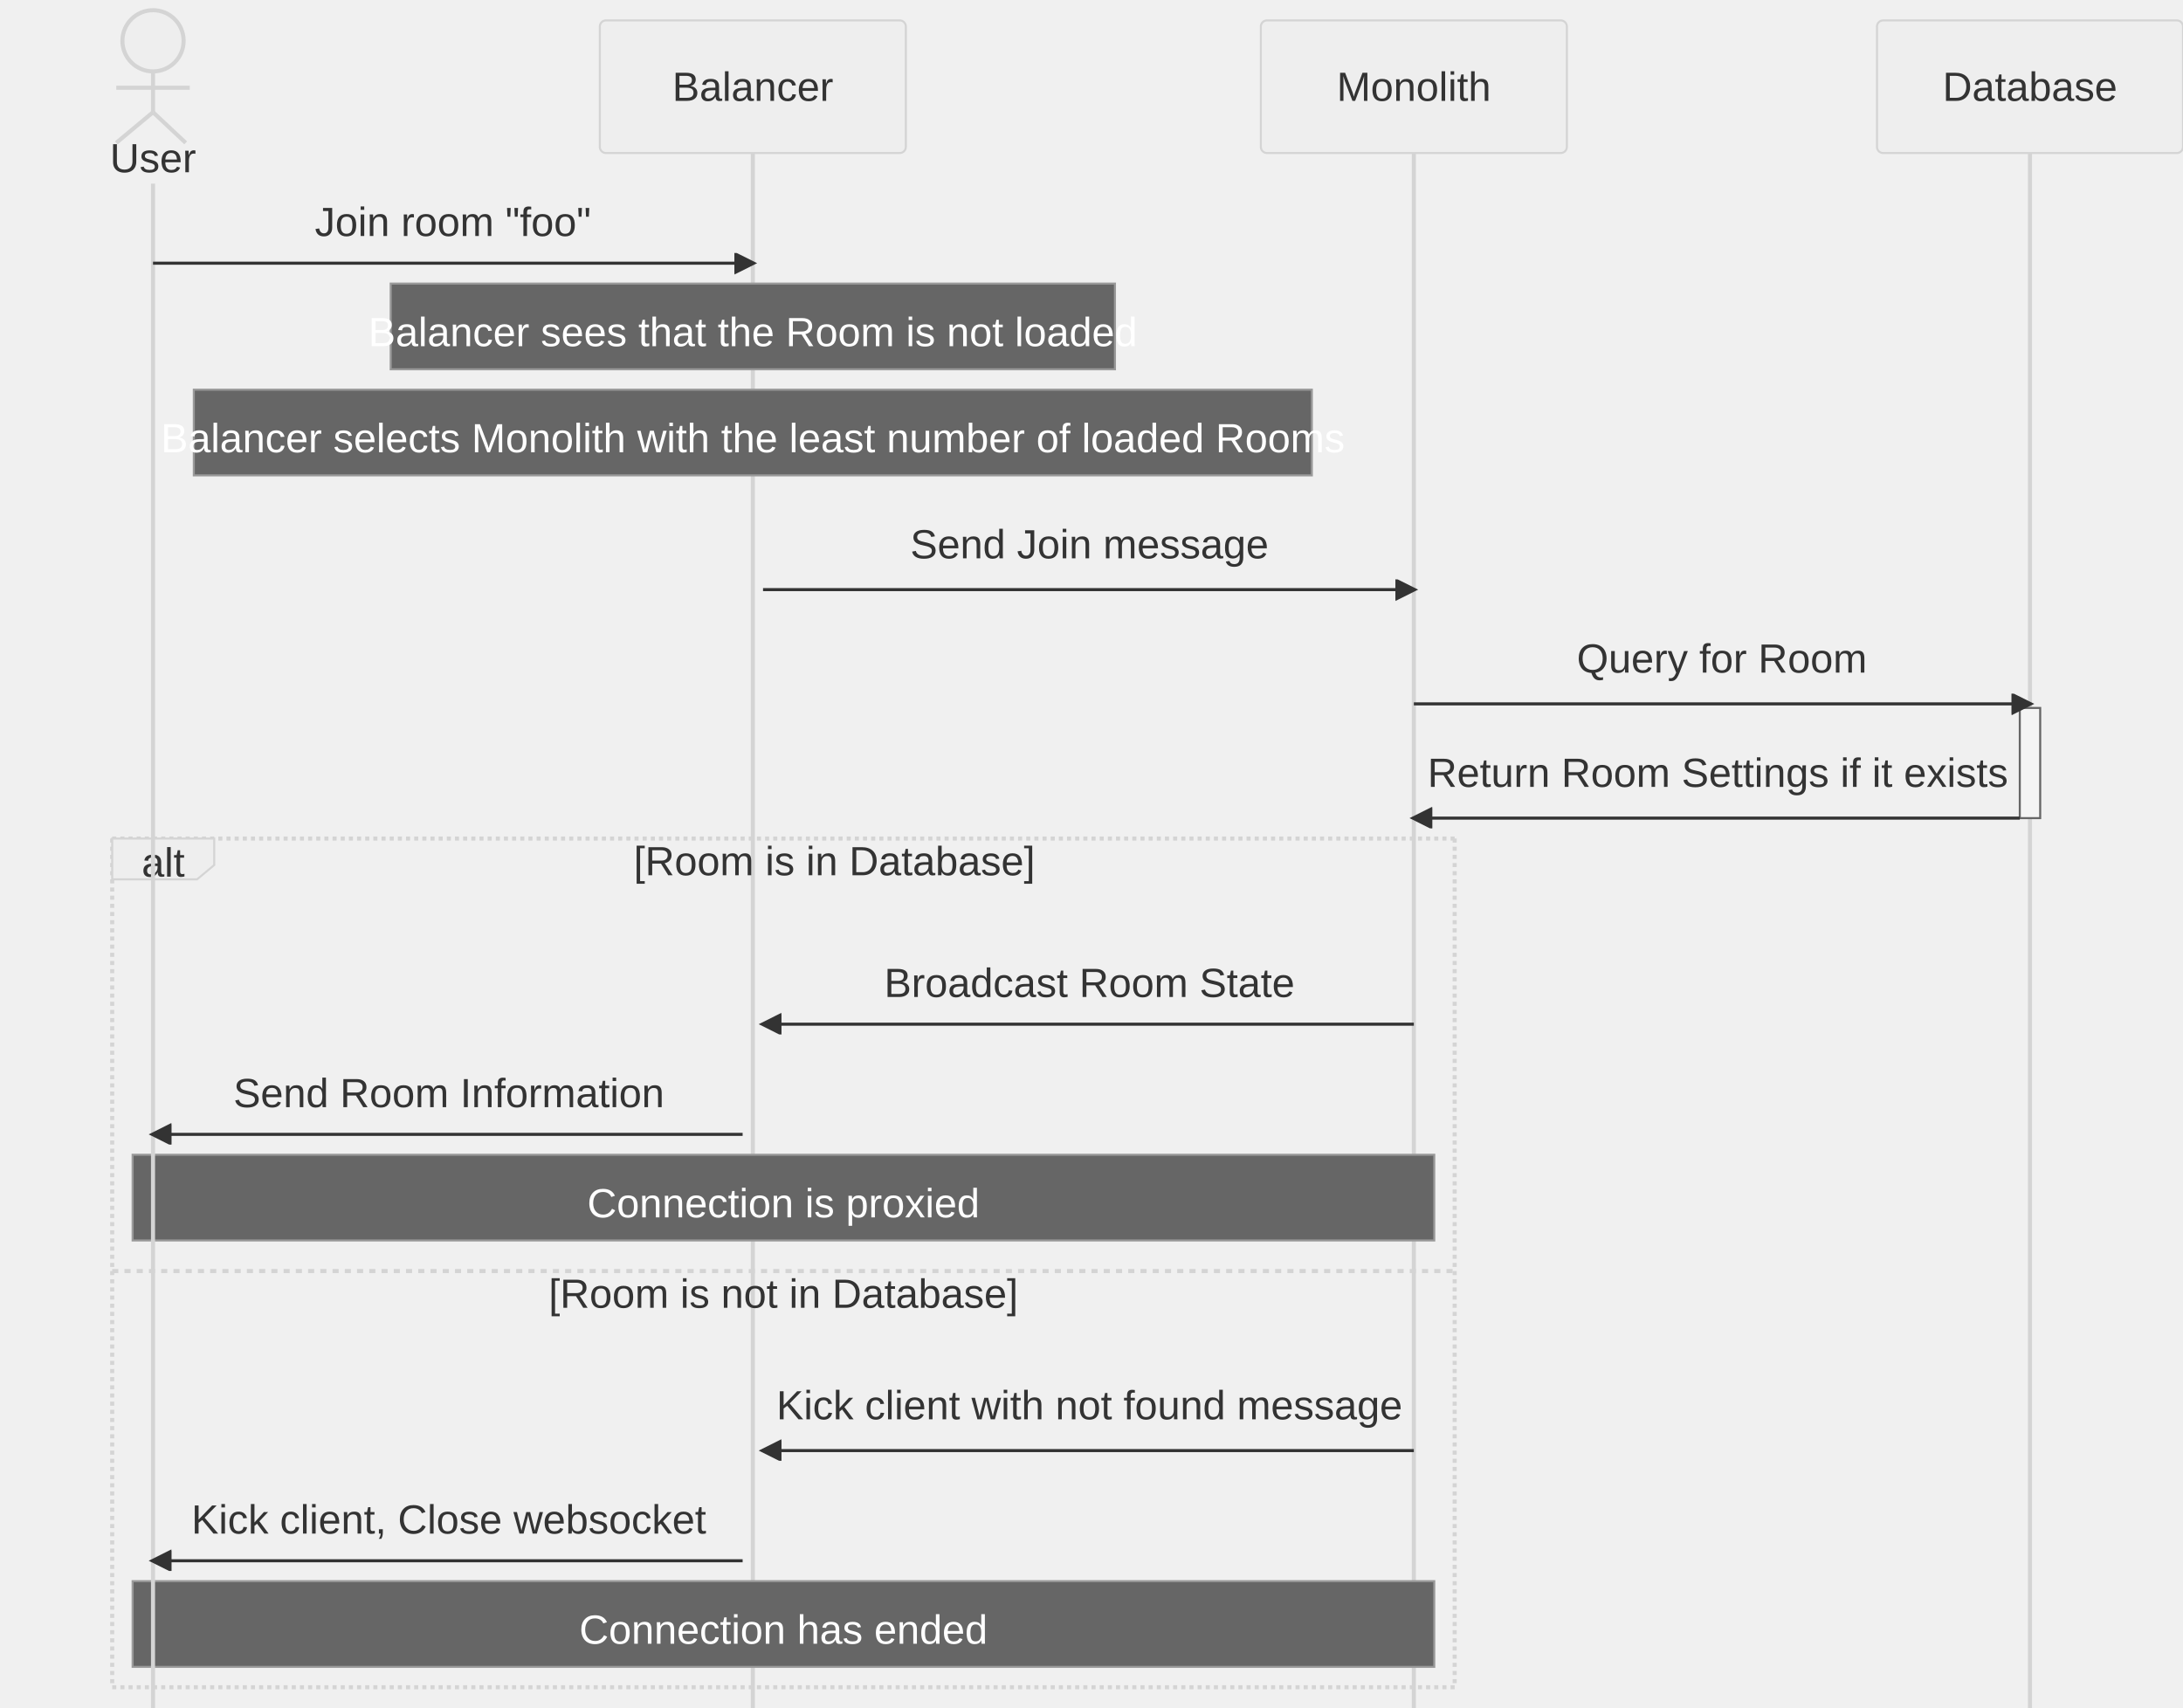
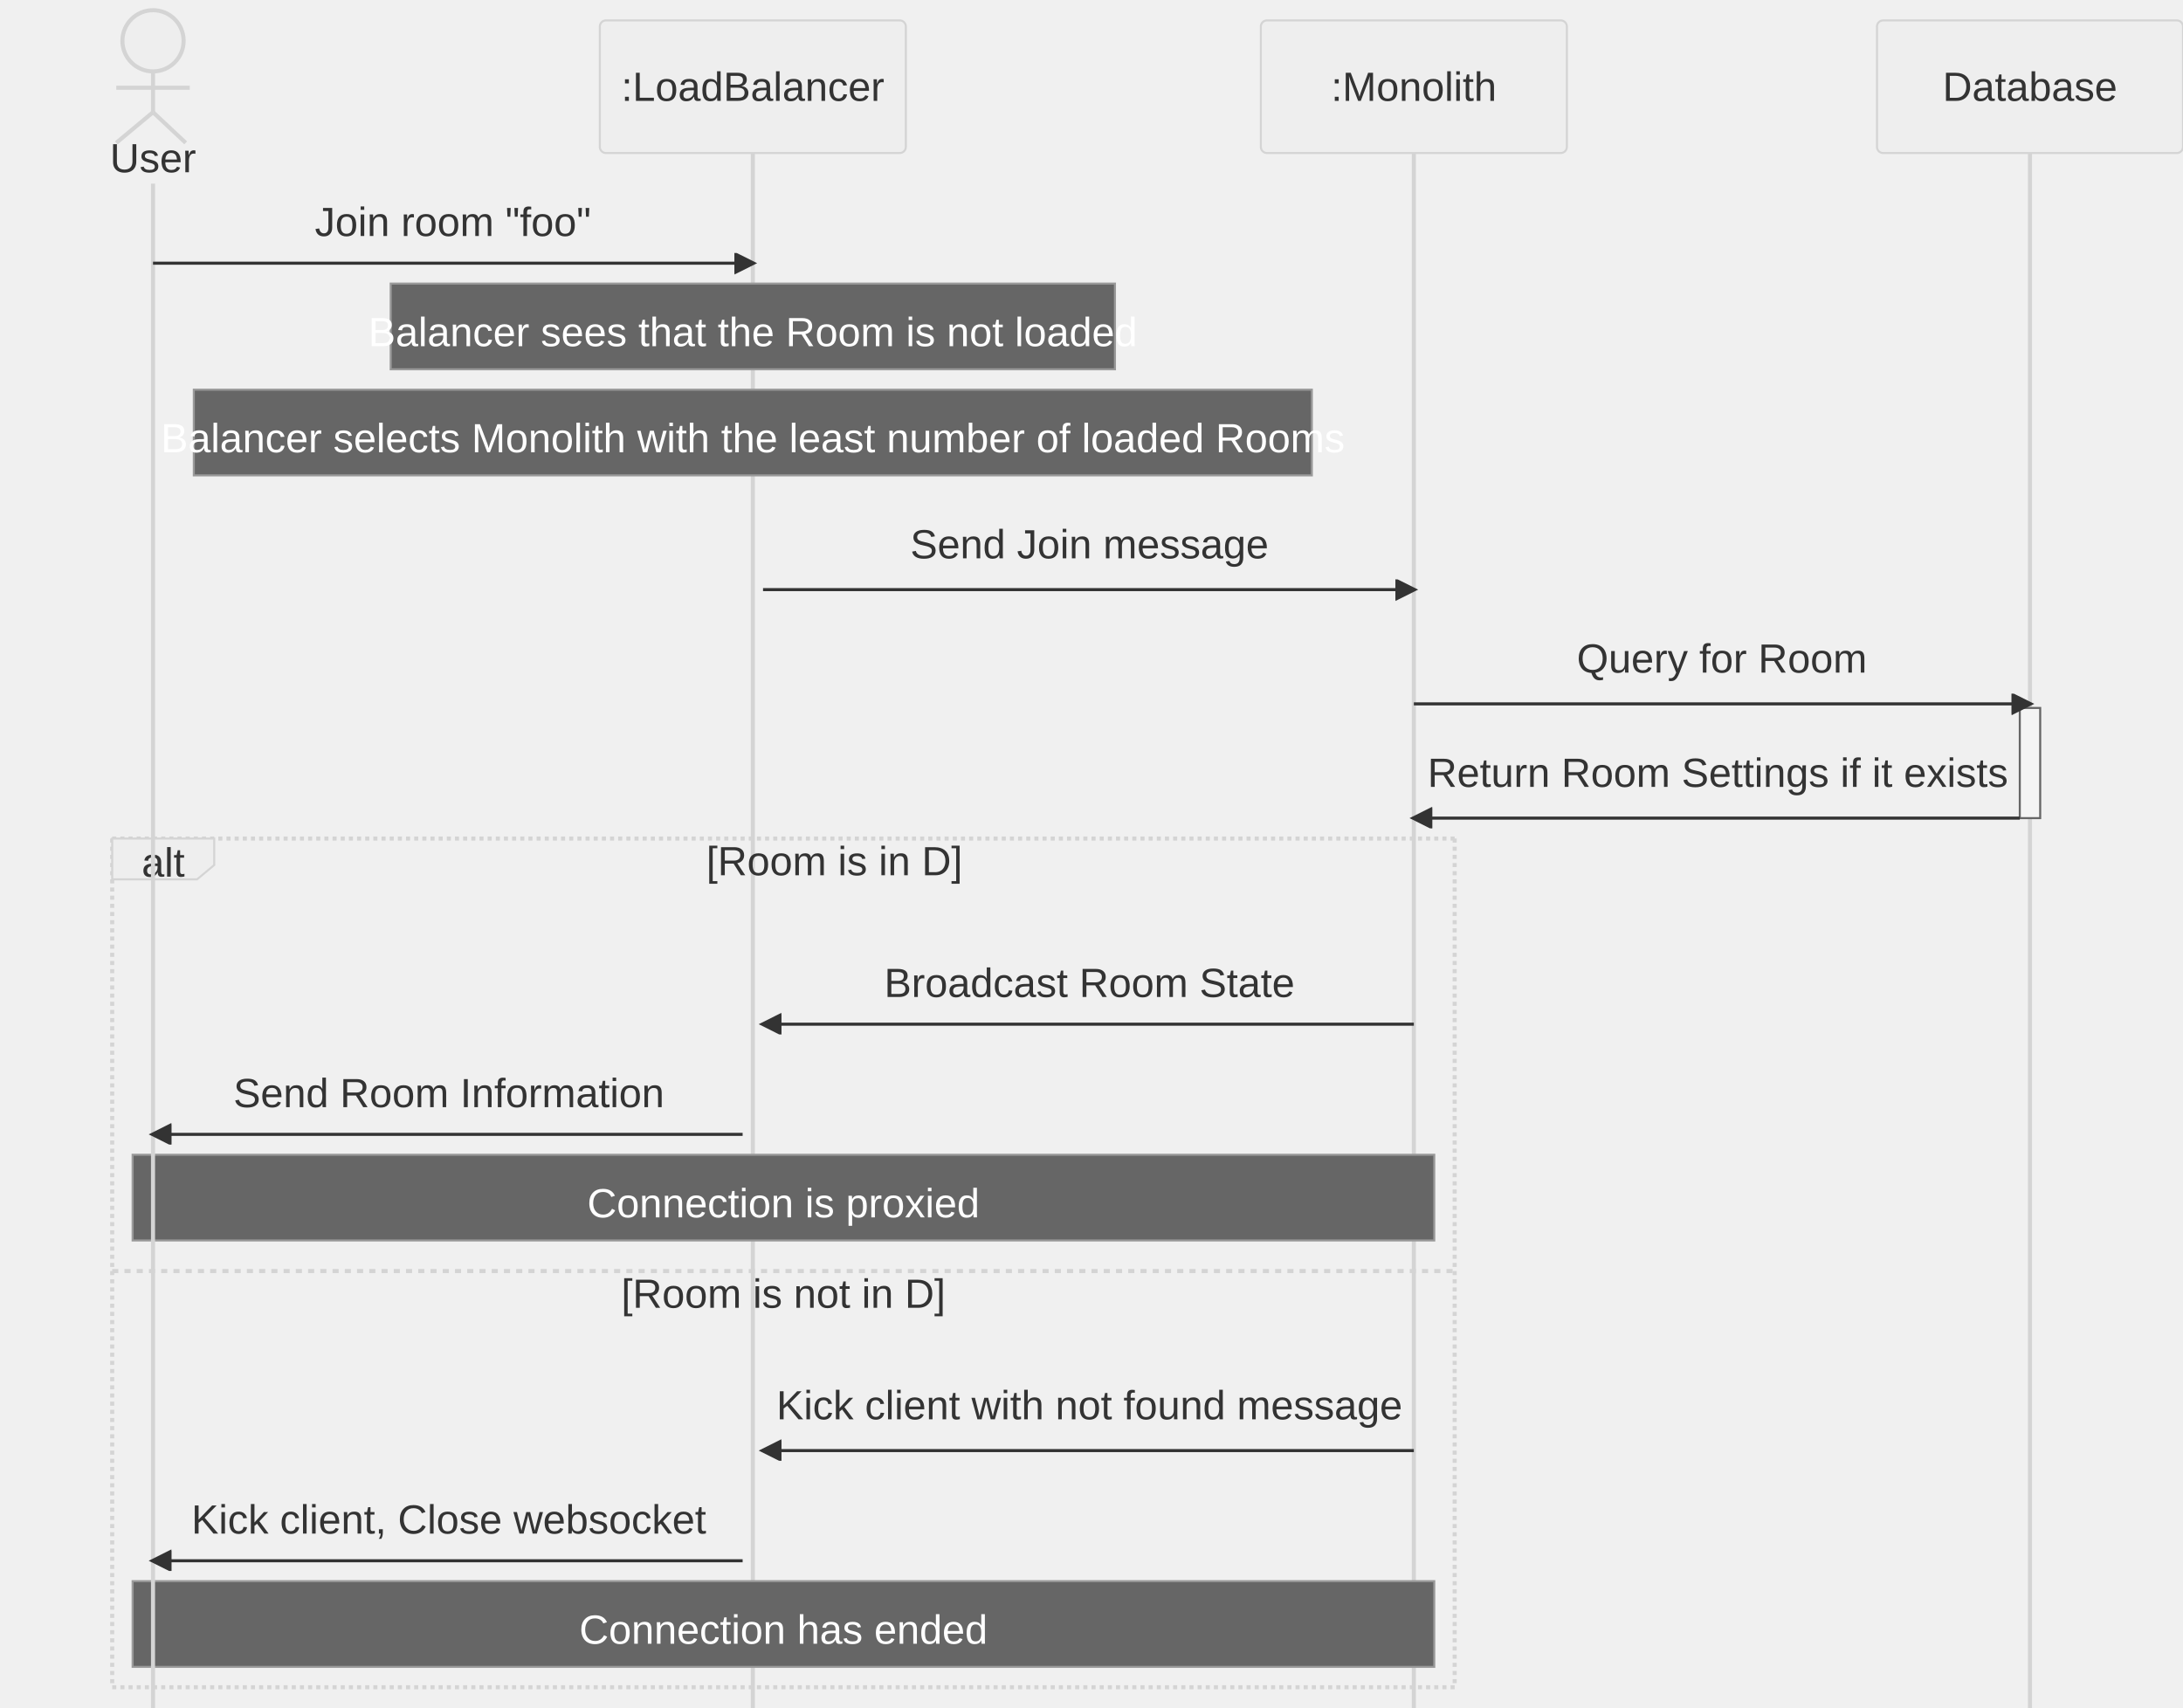
<svg xmlns="http://www.w3.org/2000/svg" aria-roledescription="sequence" role="graphics-document document" viewBox="0 -10 1070 837" style="max-width: 1070px; background-color: white;" width="100%" id="my-svg">
  <g>
    <line stroke="#999" stroke-width="0.5px" class="200" y2="2000" x2="995" y1="5" x1="995" id="actor3" />
    <g id="root-3">
      <rect class="actor" ry="3" rx="3" height="65" width="150" stroke="#666" fill="#eaeaea" y="0" x="920" />
      <text style="text-anchor: middle; font-size: 20px; font-weight: 400;" class="actor" alignment-baseline="central" dominant-baseline="central" y="32.5" x="995">
        <tspan dy="0" x="995">Database</tspan>
      </text>
    </g>
  </g>
  <g>
    <line stroke="#999" stroke-width="0.5px" class="200" y2="2000" x2="693" y1="5" x1="693" id="actor2" />
    <g id="root-2">
      <rect class="actor" ry="3" rx="3" height="65" width="150" stroke="#666" fill="#eaeaea" y="0" x="618" />
      <text style="text-anchor: middle; font-size: 20px; font-weight: 400;" class="actor" alignment-baseline="central" dominant-baseline="central" y="32.5" x="693">
-         <tspan dy="0" x="693">Monolith</tspan>
+         <tspan dy="0" x="693">:Monolith</tspan>
      </text>
    </g>
  </g>
  <g>
    <line stroke="#999" stroke-width="0.5px" class="200" y2="2000" x2="369" y1="5" x1="369" id="actor1" />
    <g id="root-1">
      <rect class="actor" ry="3" rx="3" height="65" width="150" stroke="#666" fill="#eaeaea" y="0" x="294" />
      <text style="text-anchor: middle; font-size: 20px; font-weight: 400;" class="actor" alignment-baseline="central" dominant-baseline="central" y="32.5" x="369">
-         <tspan dy="0" x="369">Balancer</tspan>
+         <tspan dy="0" x="369">:LoadBalancer</tspan>
      </text>
    </g>
  </g>
  <style>#my-svg{font-family:"trebuchet ms",verdana,arial,sans-serif;font-size:16px;fill:#000000;}#my-svg .error-icon{fill:#552222;}#my-svg .error-text{fill:#552222;stroke:#552222;}#my-svg .edge-thickness-normal{stroke-width:2px;}#my-svg .edge-thickness-thick{stroke-width:3.5px;}#my-svg .edge-pattern-solid{stroke-dasharray:0;}#my-svg .edge-pattern-dashed{stroke-dasharray:3;}#my-svg .edge-pattern-dotted{stroke-dasharray:2;}#my-svg .marker{fill:#666;stroke:#666;}#my-svg .marker.cross{stroke:#666;}#my-svg svg{font-family:"trebuchet ms",verdana,arial,sans-serif;font-size:16px;}#my-svg .actor{stroke:hsl(0, 0%, 83%);fill:#eee;}#my-svg text.actor&gt;tspan{fill:#333;stroke:none;}#my-svg .actor-line{stroke:#666;}#my-svg .messageLine0{stroke-width:1.5;stroke-dasharray:none;stroke:#333;}#my-svg .messageLine1{stroke-width:1.5;stroke-dasharray:2,2;stroke:#333;}#my-svg #arrowhead path{fill:#333;stroke:#333;}#my-svg .sequenceNumber{fill:white;}#my-svg #sequencenumber{fill:#333;}#my-svg #crosshead path{fill:#333;stroke:#333;}#my-svg .messageText{fill:#333;stroke:none;}#my-svg .labelBox{stroke:hsl(0, 0%, 83%);fill:#eee;}#my-svg .labelText,#my-svg .labelText&gt;tspan{fill:#333;stroke:none;}#my-svg .loopText,#my-svg .loopText&gt;tspan{fill:#333;stroke:none;}#my-svg .loopLine{stroke-width:2px;stroke-dasharray:2,2;stroke:hsl(0, 0%, 83%);fill:hsl(0, 0%, 83%);}#my-svg .note{stroke:#999;fill:#666;}#my-svg .noteText,#my-svg .noteText&gt;tspan{fill:#fff;stroke:none;}#my-svg .activation0{fill:#f4f4f4;stroke:#666;}#my-svg .activation1{fill:#f4f4f4;stroke:#666;}#my-svg .activation2{fill:#f4f4f4;stroke:#666;}#my-svg .actorPopupMenu{position:absolute;}#my-svg .actorPopupMenuPanel{position:absolute;fill:#eee;box-shadow:0px 8px 16px 0px rgba(0,0,0,0.2);filter:drop-shadow(3px 5px 2px rgb(0 0 0 / 0.4));}#my-svg .actor-man line{stroke:hsl(0, 0%, 83%);fill:#eee;}#my-svg .actor-man circle,#my-svg line{stroke:hsl(0, 0%, 83%);fill:#eee;stroke-width:2px;}#my-svg :root{--mermaid-font-family:"trebuchet ms",verdana,arial,sans-serif;}</style>
  <g />
  <defs>
    <symbol height="24" width="24" id="computer">
      <path d="M2 2v13h20v-13h-20zm18 11h-16v-9h16v9zm-10.228 6l.466-1h3.524l.467 1h-4.457zm14.228 3h-24l2-6h2.104l-1.33 4h18.45l-1.297-4h2.073l2 6zm-5-10h-14v-7h14v7z" transform="scale(.5)" />
    </symbol>
  </defs>
  <defs>
    <symbol clip-rule="evenodd" fill-rule="evenodd" id="database">
      <path d="M12.258.001l.256.004.255.005.253.008.251.01.249.012.247.015.246.016.242.019.241.02.239.023.236.024.233.027.231.028.229.031.225.032.223.034.22.036.217.038.214.04.211.041.208.043.205.045.201.046.198.048.194.05.191.051.187.053.183.054.18.056.175.057.172.059.168.06.163.061.16.063.155.064.15.066.074.033.073.033.071.034.07.034.069.035.068.035.067.035.066.035.064.036.064.036.062.036.06.036.06.037.058.037.058.037.055.038.055.038.053.038.052.038.051.039.05.039.048.039.047.039.045.04.044.04.043.04.041.04.04.041.039.041.037.041.036.041.034.041.033.042.032.042.03.042.029.042.027.042.026.043.024.043.023.043.021.043.02.043.018.044.017.043.015.044.013.044.012.044.011.045.009.044.007.045.006.045.004.045.002.045.001.045v17l-.001.045-.002.045-.004.045-.006.045-.007.045-.009.044-.011.045-.012.044-.013.044-.015.044-.017.043-.018.044-.02.043-.021.043-.023.043-.024.043-.026.043-.027.042-.029.042-.03.042-.032.042-.033.042-.034.041-.036.041-.037.041-.039.041-.04.041-.041.04-.043.04-.044.04-.045.04-.047.039-.048.039-.05.039-.051.039-.052.038-.053.038-.055.038-.055.038-.058.037-.058.037-.06.037-.06.036-.062.036-.064.036-.064.036-.066.035-.067.035-.068.035-.069.035-.07.034-.071.034-.073.033-.074.033-.15.066-.155.064-.16.063-.163.061-.168.06-.172.059-.175.057-.18.056-.183.054-.187.053-.191.051-.194.05-.198.048-.201.046-.205.045-.208.043-.211.041-.214.04-.217.038-.22.036-.223.034-.225.032-.229.031-.231.028-.233.027-.236.024-.239.023-.241.02-.242.019-.246.016-.247.015-.249.012-.251.01-.253.008-.255.005-.256.004-.258.001-.258-.001-.256-.004-.255-.005-.253-.008-.251-.01-.249-.012-.247-.015-.245-.016-.243-.019-.241-.02-.238-.023-.236-.024-.234-.027-.231-.028-.228-.031-.226-.032-.223-.034-.22-.036-.217-.038-.214-.04-.211-.041-.208-.043-.204-.045-.201-.046-.198-.048-.195-.05-.19-.051-.187-.053-.184-.054-.179-.056-.176-.057-.172-.059-.167-.06-.164-.061-.159-.063-.155-.064-.151-.066-.074-.033-.072-.033-.072-.034-.07-.034-.069-.035-.068-.035-.067-.035-.066-.035-.064-.036-.063-.036-.062-.036-.061-.036-.06-.037-.058-.037-.057-.037-.056-.038-.055-.038-.053-.038-.052-.038-.051-.039-.049-.039-.049-.039-.046-.039-.046-.04-.044-.04-.043-.04-.041-.04-.04-.041-.039-.041-.037-.041-.036-.041-.034-.041-.033-.042-.032-.042-.03-.042-.029-.042-.027-.042-.026-.043-.024-.043-.023-.043-.021-.043-.02-.043-.018-.044-.017-.043-.015-.044-.013-.044-.012-.044-.011-.045-.009-.044-.007-.045-.006-.045-.004-.045-.002-.045-.001-.045v-17l.001-.045.002-.045.004-.045.006-.045.007-.045.009-.044.011-.045.012-.044.013-.044.015-.044.017-.043.018-.044.02-.043.021-.043.023-.043.024-.043.026-.043.027-.042.029-.042.03-.042.032-.042.033-.042.034-.041.036-.041.037-.041.039-.041.04-.041.041-.04.043-.04.044-.04.046-.04.046-.039.049-.039.049-.039.051-.039.052-.038.053-.038.055-.038.056-.038.057-.037.058-.037.06-.037.061-.036.062-.036.063-.036.064-.036.066-.035.067-.035.068-.035.069-.035.07-.034.072-.034.072-.033.074-.033.151-.066.155-.064.159-.063.164-.061.167-.06.172-.059.176-.057.179-.056.184-.054.187-.053.19-.051.195-.05.198-.048.201-.046.204-.045.208-.043.211-.041.214-.04.217-.038.22-.036.223-.034.226-.032.228-.031.231-.028.234-.027.236-.024.238-.023.241-.02.243-.019.245-.016.247-.015.249-.012.251-.01.253-.008.255-.005.256-.004.258-.001.258.001zm-9.258 20.499v.01l.001.021.003.021.004.022.005.021.006.022.007.022.009.023.01.022.011.023.012.023.013.023.015.023.016.024.017.023.018.024.019.024.021.024.022.025.023.024.024.025.052.049.056.05.061.051.066.051.07.051.075.051.079.052.084.052.088.052.092.052.097.052.102.051.105.052.11.052.114.051.119.051.123.051.127.05.131.05.135.05.139.048.144.049.147.047.152.047.155.047.16.045.163.045.167.043.171.043.176.041.178.041.183.039.187.039.19.037.194.035.197.035.202.033.204.031.209.03.212.029.216.027.219.025.222.024.226.021.23.02.233.018.236.016.24.015.243.012.246.01.249.008.253.005.256.004.259.001.26-.001.257-.004.254-.005.25-.008.247-.011.244-.012.241-.014.237-.016.233-.018.231-.021.226-.021.224-.024.22-.026.216-.027.212-.028.21-.031.205-.031.202-.034.198-.034.194-.036.191-.037.187-.039.183-.04.179-.04.175-.042.172-.043.168-.044.163-.045.16-.046.155-.046.152-.047.148-.048.143-.049.139-.049.136-.05.131-.05.126-.05.123-.051.118-.052.114-.051.11-.052.106-.052.101-.052.096-.052.092-.052.088-.053.083-.051.079-.052.074-.052.07-.051.065-.051.06-.051.056-.05.051-.05.023-.024.023-.025.021-.024.02-.024.019-.024.018-.024.017-.024.015-.023.014-.024.013-.023.012-.023.01-.023.01-.022.008-.022.006-.022.006-.022.004-.022.004-.021.001-.021.001-.021v-4.127l-.077.055-.08.053-.083.054-.085.053-.087.052-.09.052-.093.051-.095.05-.097.05-.1.049-.102.049-.105.048-.106.047-.109.047-.111.046-.114.045-.115.045-.118.044-.12.043-.122.042-.124.042-.126.041-.128.04-.13.04-.132.038-.134.038-.135.037-.138.037-.139.035-.142.035-.143.034-.144.033-.147.032-.148.031-.15.03-.151.03-.153.029-.154.027-.156.027-.158.026-.159.025-.161.024-.162.023-.163.022-.165.021-.166.02-.167.019-.169.018-.169.017-.171.016-.173.015-.173.014-.175.013-.175.012-.177.011-.178.01-.179.008-.179.008-.181.006-.182.005-.182.004-.184.003-.184.002h-.37l-.184-.002-.184-.003-.182-.004-.182-.005-.181-.006-.179-.008-.179-.008-.178-.01-.176-.011-.176-.012-.175-.013-.173-.014-.172-.015-.171-.016-.17-.017-.169-.018-.167-.019-.166-.02-.165-.021-.163-.022-.162-.023-.161-.024-.159-.025-.157-.026-.156-.027-.155-.027-.153-.029-.151-.03-.15-.03-.148-.031-.146-.032-.145-.033-.143-.034-.141-.035-.14-.035-.137-.037-.136-.037-.134-.038-.132-.038-.13-.04-.128-.04-.126-.041-.124-.042-.122-.042-.12-.044-.117-.043-.116-.045-.113-.045-.112-.046-.109-.047-.106-.047-.105-.048-.102-.049-.1-.049-.097-.05-.095-.05-.093-.052-.09-.051-.087-.052-.085-.053-.083-.054-.08-.054-.077-.054v4.127zm0-5.654v.011l.001.021.003.021.004.021.005.022.006.022.007.022.009.022.01.022.011.023.012.023.013.023.015.024.016.023.017.024.018.024.019.024.021.024.022.024.023.025.024.024.052.05.056.05.061.05.066.051.07.051.075.052.079.051.084.052.088.052.092.052.097.052.102.052.105.052.11.051.114.051.119.052.123.05.127.051.131.05.135.049.139.049.144.048.147.048.152.047.155.046.16.045.163.045.167.044.171.042.176.042.178.04.183.04.187.038.19.037.194.036.197.034.202.033.204.032.209.03.212.028.216.027.219.025.222.024.226.022.23.02.233.018.236.016.24.014.243.012.246.01.249.008.253.006.256.003.259.001.26-.001.257-.003.254-.006.25-.008.247-.01.244-.012.241-.015.237-.016.233-.018.231-.02.226-.022.224-.024.22-.025.216-.027.212-.029.21-.03.205-.032.202-.033.198-.035.194-.036.191-.037.187-.039.183-.039.179-.041.175-.042.172-.043.168-.044.163-.045.16-.045.155-.047.152-.047.148-.048.143-.048.139-.05.136-.049.131-.05.126-.051.123-.051.118-.051.114-.052.11-.052.106-.052.101-.052.096-.052.092-.052.088-.052.083-.052.079-.052.074-.051.07-.052.065-.051.06-.05.056-.051.051-.049.023-.025.023-.024.021-.025.02-.024.019-.024.018-.024.017-.024.015-.023.014-.023.013-.024.012-.022.01-.023.01-.023.008-.022.006-.022.006-.022.004-.021.004-.022.001-.021.001-.021v-4.139l-.077.054-.08.054-.083.054-.085.052-.087.053-.09.051-.093.051-.095.051-.097.05-.1.049-.102.049-.105.048-.106.047-.109.047-.111.046-.114.045-.115.044-.118.044-.12.044-.122.042-.124.042-.126.041-.128.04-.13.039-.132.039-.134.038-.135.037-.138.036-.139.036-.142.035-.143.033-.144.033-.147.033-.148.031-.15.03-.151.03-.153.028-.154.028-.156.027-.158.026-.159.025-.161.024-.162.023-.163.022-.165.021-.166.02-.167.019-.169.018-.169.017-.171.016-.173.015-.173.014-.175.013-.175.012-.177.011-.178.009-.179.009-.179.007-.181.007-.182.005-.182.004-.184.003-.184.002h-.37l-.184-.002-.184-.003-.182-.004-.182-.005-.181-.007-.179-.007-.179-.009-.178-.009-.176-.011-.176-.012-.175-.013-.173-.014-.172-.015-.171-.016-.17-.017-.169-.018-.167-.019-.166-.02-.165-.021-.163-.022-.162-.023-.161-.024-.159-.025-.157-.026-.156-.027-.155-.028-.153-.028-.151-.03-.15-.03-.148-.031-.146-.033-.145-.033-.143-.033-.141-.035-.14-.036-.137-.036-.136-.037-.134-.038-.132-.039-.13-.039-.128-.04-.126-.041-.124-.042-.122-.043-.12-.043-.117-.044-.116-.044-.113-.046-.112-.046-.109-.046-.106-.047-.105-.048-.102-.049-.1-.049-.097-.05-.095-.051-.093-.051-.09-.051-.087-.053-.085-.052-.083-.054-.08-.054-.077-.054v4.139zm0-5.666v.011l.001.02.003.022.004.021.005.022.006.021.007.022.009.023.01.022.011.023.012.023.013.023.015.023.016.024.017.024.018.023.019.024.021.025.022.024.023.024.024.025.052.05.056.05.061.05.066.051.07.051.075.052.079.051.084.052.088.052.092.052.097.052.102.052.105.051.11.052.114.051.119.051.123.051.127.05.131.05.135.05.139.049.144.048.147.048.152.047.155.046.16.045.163.045.167.043.171.043.176.042.178.04.183.04.187.038.19.037.194.036.197.034.202.033.204.032.209.03.212.028.216.027.219.025.222.024.226.021.23.02.233.018.236.017.24.014.243.012.246.01.249.008.253.006.256.003.259.001.26-.001.257-.003.254-.006.25-.008.247-.01.244-.013.241-.014.237-.016.233-.018.231-.02.226-.022.224-.024.22-.025.216-.027.212-.029.21-.03.205-.032.202-.033.198-.035.194-.036.191-.037.187-.039.183-.039.179-.041.175-.042.172-.043.168-.044.163-.045.16-.045.155-.047.152-.047.148-.048.143-.049.139-.049.136-.049.131-.051.126-.05.123-.051.118-.052.114-.051.11-.052.106-.052.101-.052.096-.052.092-.052.088-.052.083-.052.079-.052.074-.052.07-.051.065-.051.06-.051.056-.05.051-.049.023-.025.023-.025.021-.024.02-.024.019-.024.018-.024.017-.024.015-.023.014-.024.013-.023.012-.023.01-.022.01-.023.008-.022.006-.022.006-.022.004-.022.004-.021.001-.021.001-.021v-4.153l-.077.054-.08.054-.083.053-.085.053-.087.053-.09.051-.093.051-.095.051-.097.05-.1.049-.102.048-.105.048-.106.048-.109.046-.111.046-.114.046-.115.044-.118.044-.12.043-.122.043-.124.042-.126.041-.128.04-.13.039-.132.039-.134.038-.135.037-.138.036-.139.036-.142.034-.143.034-.144.033-.147.032-.148.032-.15.03-.151.03-.153.028-.154.028-.156.027-.158.026-.159.024-.161.024-.162.023-.163.023-.165.021-.166.02-.167.019-.169.018-.169.017-.171.016-.173.015-.173.014-.175.013-.175.012-.177.01-.178.01-.179.009-.179.007-.181.006-.182.006-.182.004-.184.003-.184.001-.185.001-.185-.001-.184-.001-.184-.003-.182-.004-.182-.006-.181-.006-.179-.007-.179-.009-.178-.01-.176-.01-.176-.012-.175-.013-.173-.014-.172-.015-.171-.016-.17-.017-.169-.018-.167-.019-.166-.02-.165-.021-.163-.023-.162-.023-.161-.024-.159-.024-.157-.026-.156-.027-.155-.028-.153-.028-.151-.03-.15-.03-.148-.032-.146-.032-.145-.033-.143-.034-.141-.034-.14-.036-.137-.036-.136-.037-.134-.038-.132-.039-.13-.039-.128-.041-.126-.041-.124-.041-.122-.043-.12-.043-.117-.044-.116-.044-.113-.046-.112-.046-.109-.046-.106-.048-.105-.048-.102-.048-.1-.05-.097-.049-.095-.051-.093-.051-.09-.052-.087-.052-.085-.053-.083-.053-.08-.054-.077-.054v4.153zm8.74-8.179l-.257.004-.254.005-.25.008-.247.011-.244.012-.241.014-.237.016-.233.018-.231.021-.226.022-.224.023-.22.026-.216.027-.212.028-.21.031-.205.032-.202.033-.198.034-.194.036-.191.038-.187.038-.183.04-.179.041-.175.042-.172.043-.168.043-.163.045-.16.046-.155.046-.152.048-.148.048-.143.048-.139.049-.136.05-.131.05-.126.051-.123.051-.118.051-.114.052-.11.052-.106.052-.101.052-.096.052-.092.052-.088.052-.083.052-.079.052-.074.051-.07.052-.065.051-.06.05-.056.05-.051.05-.023.025-.023.024-.021.024-.02.025-.019.024-.018.024-.017.023-.015.024-.014.023-.013.023-.012.023-.01.023-.01.022-.008.022-.006.023-.006.021-.004.022-.004.021-.001.021-.001.021.001.021.001.021.004.021.004.022.006.021.006.023.008.022.01.022.01.023.012.023.013.023.014.023.015.024.017.023.018.024.019.024.02.025.021.024.023.024.023.025.051.05.056.05.06.05.065.051.07.052.074.051.079.052.083.052.088.052.092.052.096.052.101.052.106.052.11.052.114.052.118.051.123.051.126.051.131.05.136.05.139.049.143.048.148.048.152.048.155.046.16.046.163.045.168.043.172.043.175.042.179.041.183.04.187.038.191.038.194.036.198.034.202.033.205.032.21.031.212.028.216.027.22.026.224.023.226.022.231.021.233.018.237.016.241.014.244.012.247.011.25.008.254.005.257.004.26.001.26-.001.257-.004.254-.005.25-.008.247-.011.244-.012.241-.014.237-.016.233-.018.231-.021.226-.022.224-.023.22-.026.216-.027.212-.028.21-.031.205-.032.202-.033.198-.034.194-.036.191-.038.187-.038.183-.04.179-.041.175-.042.172-.043.168-.043.163-.045.16-.046.155-.046.152-.048.148-.048.143-.048.139-.049.136-.05.131-.05.126-.051.123-.051.118-.051.114-.052.11-.052.106-.052.101-.052.096-.052.092-.052.088-.052.083-.052.079-.052.074-.051.07-.052.065-.051.06-.05.056-.05.051-.05.023-.025.023-.024.021-.024.02-.025.019-.024.018-.024.017-.023.015-.024.014-.023.013-.023.012-.023.01-.023.01-.022.008-.022.006-.023.006-.021.004-.022.004-.021.001-.021.001-.021-.001-.021-.001-.021-.004-.021-.004-.022-.006-.021-.006-.023-.008-.022-.01-.022-.01-.023-.012-.023-.013-.023-.014-.023-.015-.024-.017-.023-.018-.024-.019-.024-.02-.025-.021-.024-.023-.024-.023-.025-.051-.05-.056-.05-.06-.05-.065-.051-.07-.052-.074-.051-.079-.052-.083-.052-.088-.052-.092-.052-.096-.052-.101-.052-.106-.052-.11-.052-.114-.052-.118-.051-.123-.051-.126-.051-.131-.05-.136-.05-.139-.049-.143-.048-.148-.048-.152-.048-.155-.046-.16-.046-.163-.045-.168-.043-.172-.043-.175-.042-.179-.041-.183-.04-.187-.038-.191-.038-.194-.036-.198-.034-.202-.033-.205-.032-.21-.031-.212-.028-.216-.027-.22-.026-.224-.023-.226-.022-.231-.021-.233-.018-.237-.016-.241-.014-.244-.012-.247-.011-.25-.008-.254-.005-.257-.004-.26-.001-.26.001z" transform="scale(.5)" />
    </symbol>
  </defs>
  <defs>
    <symbol height="24" width="24" id="clock">
      <path d="M12 2c5.514 0 10 4.486 10 10s-4.486 10-10 10-10-4.486-10-10 4.486-10 10-10zm0-2c-6.627 0-12 5.373-12 12s5.373 12 12 12 12-5.373 12-12-5.373-12-12-12zm5.848 12.459c.202.038.202.333.001.372-1.907.361-6.045 1.111-6.547 1.111-.719 0-1.301-.582-1.301-1.301 0-.512.77-5.447 1.125-7.445.034-.192.312-.181.343.014l.985 6.238 5.394 1.011z" transform="scale(.5)" />
    </symbol>
  </defs>
  <defs>
    <marker orient="auto" markerHeight="12" markerWidth="12" markerUnits="userSpaceOnUse" refY="5" refX="9" id="arrowhead">
      <path d="M 0 0 L 10 5 L 0 10 z" />
    </marker>
  </defs>
  <defs>
    <marker refY="5" refX="4" orient="auto" markerHeight="8" markerWidth="15" id="crosshead">
      <path style="stroke-dasharray: 0, 0;" d="M 1,2 L 6,7 M 6,2 L 1,7" stroke-width="1pt" stroke="#000000" fill="none" />
    </marker>
  </defs>
  <defs>
    <marker orient="auto" markerHeight="28" markerWidth="20" refY="7" refX="18" id="filled-head">
      <path d="M 18,7 L9,13 L14,7 L9,1 Z" />
    </marker>
  </defs>
  <defs>
    <marker orient="auto" markerHeight="40" markerWidth="60" refY="15" refX="15" id="sequencenumber">
      <circle r="6" cy="15" cx="15" />
    </marker>
  </defs>
  <g />
  <g>
    <rect class="note" ry="0" rx="0" height="42" width="355" stroke="#666" fill="#EDF2AE" y="129" x="191.5" />
    <text style="font-size: 20px; font-weight: 400;" dy="1em" class="noteText" alignment-baseline="middle" dominant-baseline="middle" text-anchor="middle" y="134" x="369">
      <tspan x="369">Balancer sees that the Room is not loaded</tspan>
    </text>
  </g>
  <g>
    <rect class="note" ry="0" rx="0" height="42" width="548" stroke="#666" fill="#EDF2AE" y="181" x="95" />
    <text style="font-size: 20px; font-weight: 400;" dy="1em" class="noteText" alignment-baseline="middle" dominant-baseline="middle" text-anchor="middle" y="186" x="369">
      <tspan x="369">Balancer selects Monolith with the least number of loaded Rooms</tspan>
    </text>
  </g>
  <g>
    <rect class="activation0" ry="0" rx="0" height="54" width="10" stroke="#666" fill="#EDF2AE" y="337" x="990" />
  </g>
  <g>
    <rect class="note" ry="0" rx="0" height="42" width="638" stroke="#666" fill="#EDF2AE" y="556" x="65" />
    <text style="font-size: 20px; font-weight: 400;" dy="1em" class="noteText" alignment-baseline="middle" dominant-baseline="middle" text-anchor="middle" y="561" x="384">
      <tspan x="384">Connection is proxied</tspan>
    </text>
  </g>
  <g>
    <rect class="note" ry="0" rx="0" height="42" width="638" stroke="#666" fill="#EDF2AE" y="765" x="65" />
    <text style="font-size: 20px; font-weight: 400;" dy="1em" class="noteText" alignment-baseline="middle" dominant-baseline="middle" text-anchor="middle" y="770" x="384">
      <tspan x="384">Connection has ended</tspan>
    </text>
  </g>
  <g>
    <line class="loopLine" y2="401" x2="713" y1="401" x1="55" />
    <line class="loopLine" y2="817" x2="713" y1="401" x1="713" />
    <line class="loopLine" y2="817" x2="713" y1="817" x1="55" />
    <line class="loopLine" y2="817" x2="55" y1="401" x1="55" />
    <line style="stroke-dasharray: 3, 3;" class="loopLine" y2="613" x2="713" y1="613" x1="55" />
    <polygon class="labelBox" points="55,401 105,401 105,414 96.6,421 55,421" />
    <text style="font-size: 20px; font-weight: 400;" class="labelText" alignment-baseline="middle" dominant-baseline="middle" text-anchor="middle" y="414" x="80">alt</text>
    <text style="font-size: 20px; font-weight: 400;" class="loopText" text-anchor="middle" y="419" x="409">
-       <tspan x="409">[Room is in Database]</tspan>
+       <tspan x="409">[Room is in D]</tspan>
    </text>
-     <text style="font-size: 20px; font-weight: 400;" class="loopText" text-anchor="middle" y="631" x="384">[Room is not in Database]</text>
+     <text style="font-size: 20px; font-weight: 400;" class="loopText" text-anchor="middle" y="631" x="384">[Room is not in D]</text>
  </g>
  <line stroke="#999" stroke-width="0.5px" class="200" y2="2000" x2="75" y1="80" x1="75" id="actor0" />
  <g class="actor-man">
    <line y2="45" x2="75" y1="25" x1="75" id="actor-man-torso0" />
    <line y2="33" x2="93" y1="33" x1="57" id="actor-man-arms0" />
    <line y2="45" x2="75" y1="60" x1="57" />
    <line y2="60" x2="91" y1="45" x1="75" />
    <circle height="65" width="150" r="15" cy="10" cx="75" />
    <text style="text-anchor: middle; font-size: 20px; font-weight: 400;" class="actor" alignment-baseline="central" dominant-baseline="central" y="67.5" x="75">
      <tspan dy="0" x="75">User</tspan>
    </text>
  </g>
  <text style="font-size: 20px; font-weight: 400;" dy="1em" class="messageText" alignment-baseline="middle" dominant-baseline="middle" text-anchor="middle" y="80" x="222">Join room "foo"</text>
  <line style="fill: none;" marker-end="url(#arrowhead)" stroke="none" stroke-width="2" class="messageLine0" y2="119" x2="369" y1="119" x1="75" />
  <text style="font-size: 20px; font-weight: 400;" dy="1em" class="messageText" alignment-baseline="middle" dominant-baseline="middle" text-anchor="middle" y="238" x="534">Send Join message</text>
  <line style="fill: none;" marker-end="url(#arrowhead)" stroke="none" stroke-width="2" class="messageLine0" y2="279" x2="693" y1="279" x1="374" />
  <text style="font-size: 20px; font-weight: 400;" dy="1em" class="messageText" alignment-baseline="middle" dominant-baseline="middle" text-anchor="middle" y="294" x="844">Query for Room</text>
  <line style="fill: none;" marker-end="url(#arrowhead)" stroke="none" stroke-width="2" class="messageLine0" y2="335" x2="995" y1="335" x1="693" />
  <text style="font-size: 20px; font-weight: 400;" dy="1em" class="messageText" alignment-baseline="middle" dominant-baseline="middle" text-anchor="middle" y="350" x="842">Return Room Settings if it exists</text>
  <line style="fill: none;" marker-end="url(#arrowhead)" stroke="none" stroke-width="2" class="messageLine0" y2="391" x2="693" y1="391" x1="990" />
  <text style="font-size: 20px; font-weight: 400;" dy="1em" class="messageText" alignment-baseline="middle" dominant-baseline="middle" text-anchor="middle" y="453" x="534">Broadcast Room State</text>
  <line style="fill: none;" marker-end="url(#arrowhead)" stroke="none" stroke-width="2" class="messageLine0" y2="492" x2="374" y1="492" x1="693" />
  <text style="font-size: 20px; font-weight: 400;" dy="1em" class="messageText" alignment-baseline="middle" dominant-baseline="middle" text-anchor="middle" y="507" x="220">Send Room Information</text>
  <line style="fill: none;" marker-end="url(#arrowhead)" stroke="none" stroke-width="2" class="messageLine0" y2="546" x2="75" y1="546" x1="364" />
  <text style="font-size: 20px; font-weight: 400;" dy="1em" class="messageText" alignment-baseline="middle" dominant-baseline="middle" text-anchor="middle" y="660" x="534">Kick client with not found message</text>
  <line style="fill: none;" marker-end="url(#arrowhead)" stroke="none" stroke-width="2" class="messageLine0" y2="701" x2="374" y1="701" x1="693" />
  <text style="font-size: 20px; font-weight: 400;" dy="1em" class="messageText" alignment-baseline="middle" dominant-baseline="middle" text-anchor="middle" y="716" x="220">Kick client, Close websocket</text>
  <line style="fill: none;" marker-end="url(#arrowhead)" stroke="none" stroke-width="2" class="messageLine0" y2="755" x2="75" y1="755" x1="364" />
</svg>
